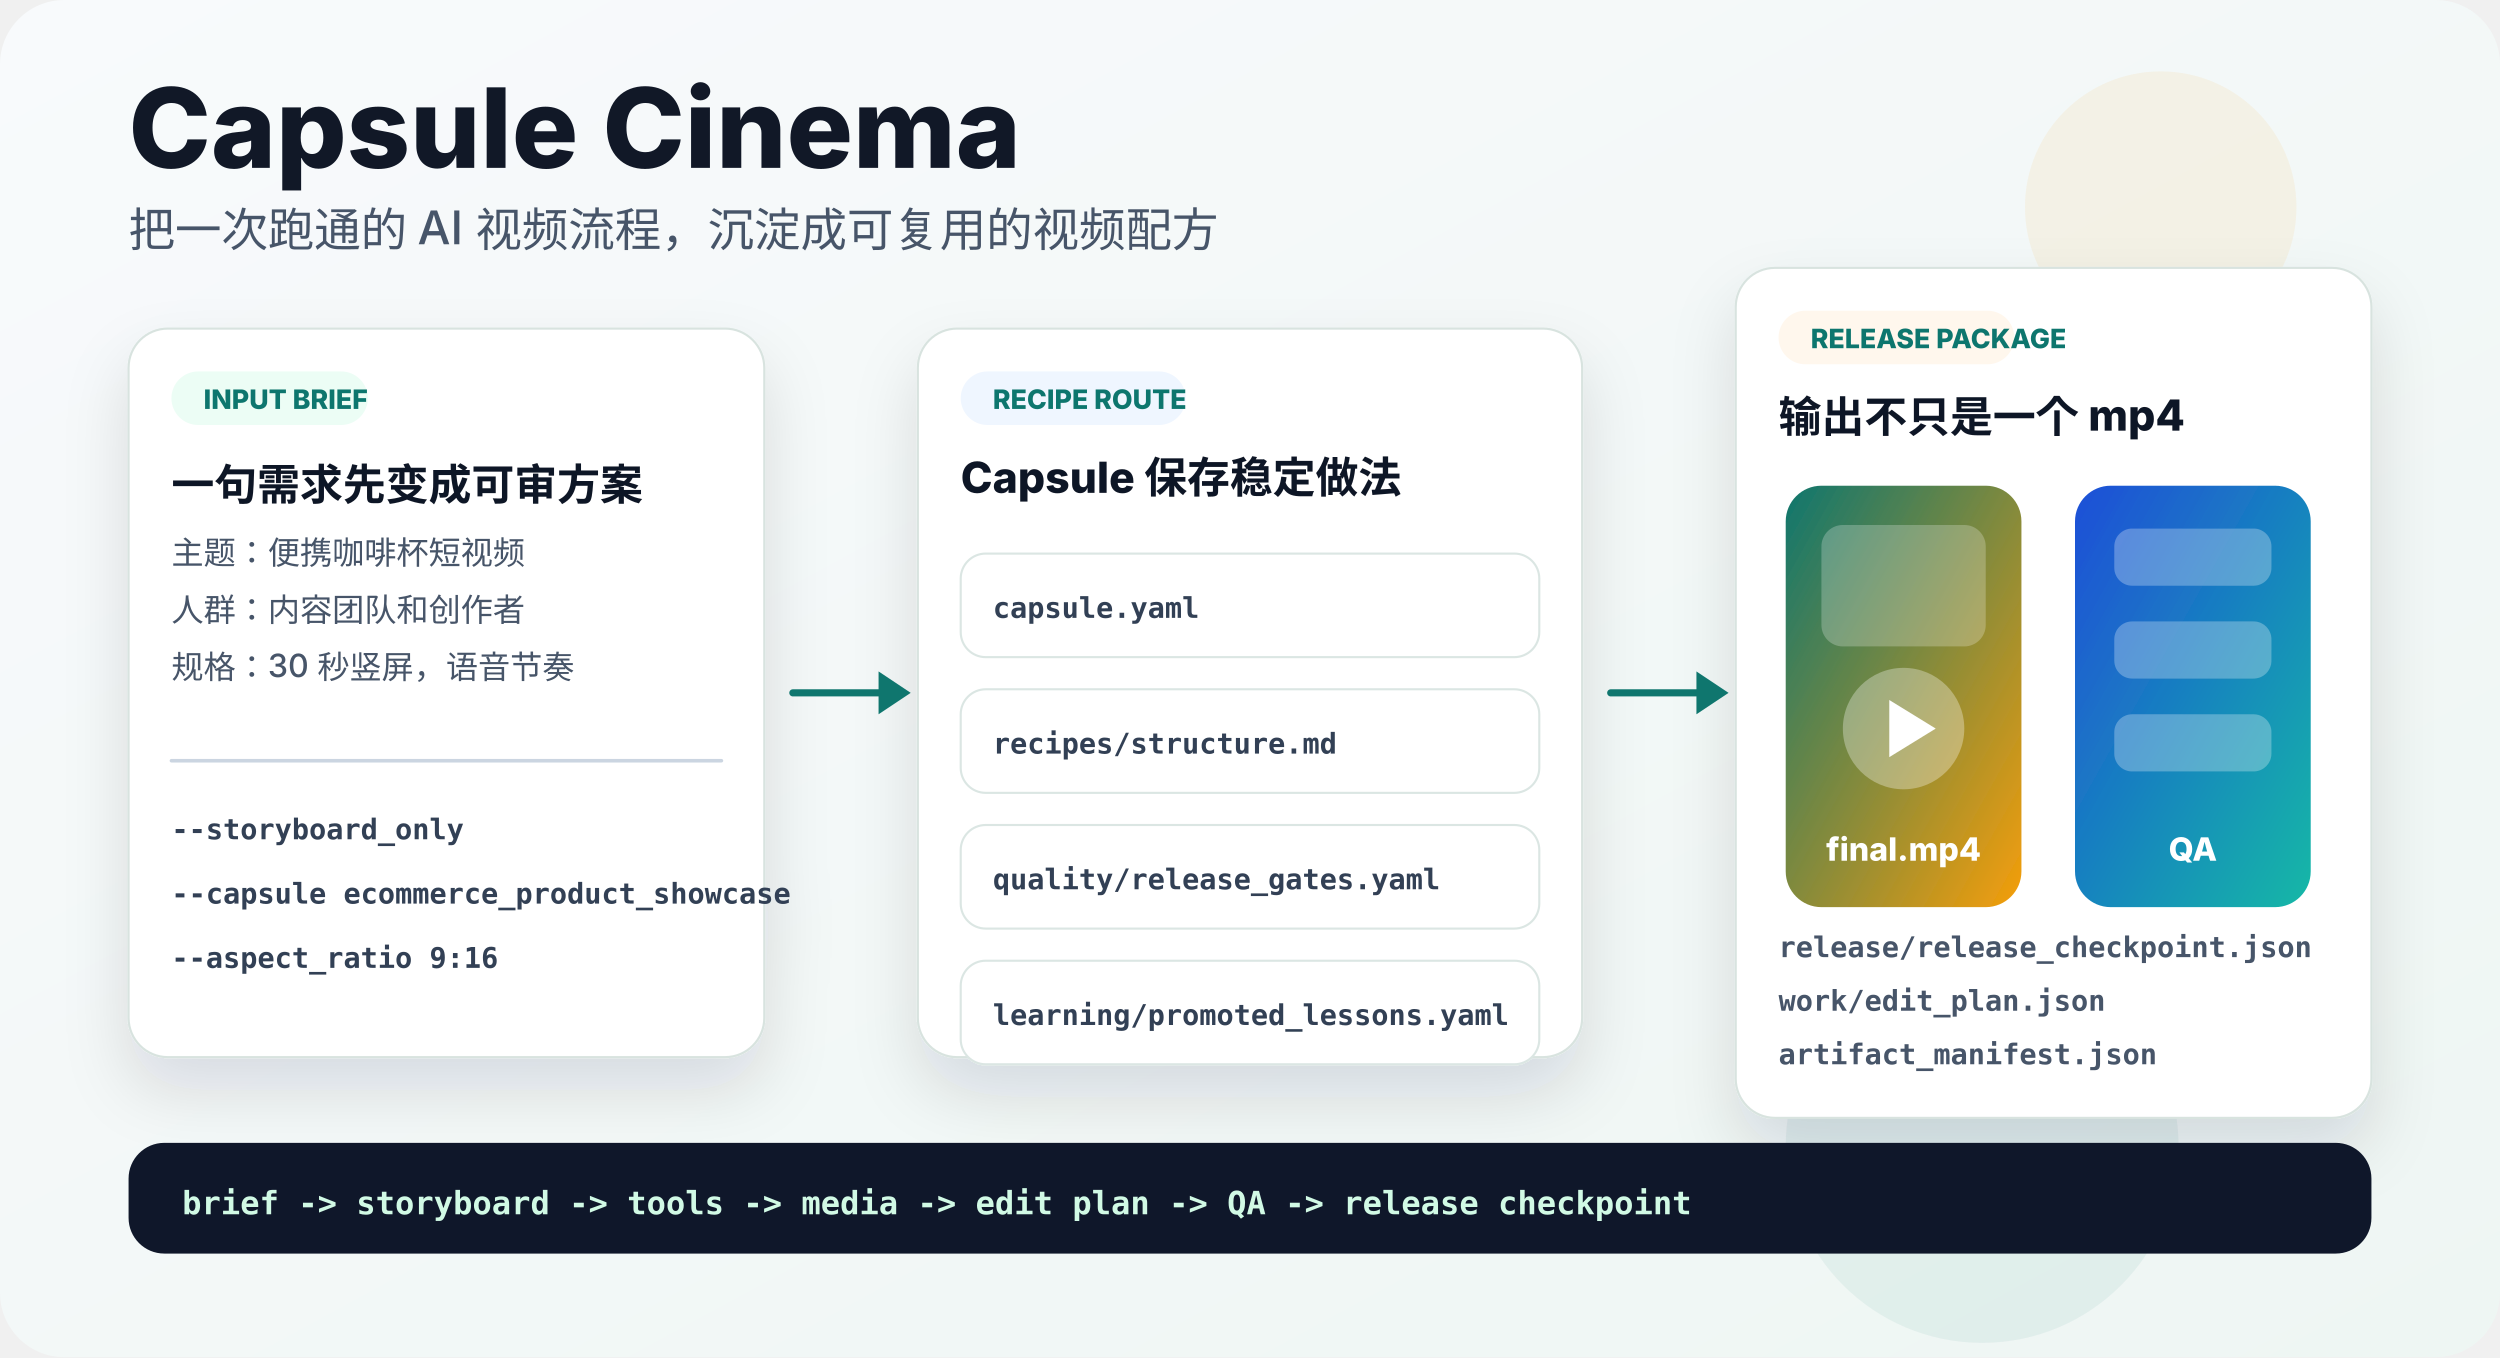
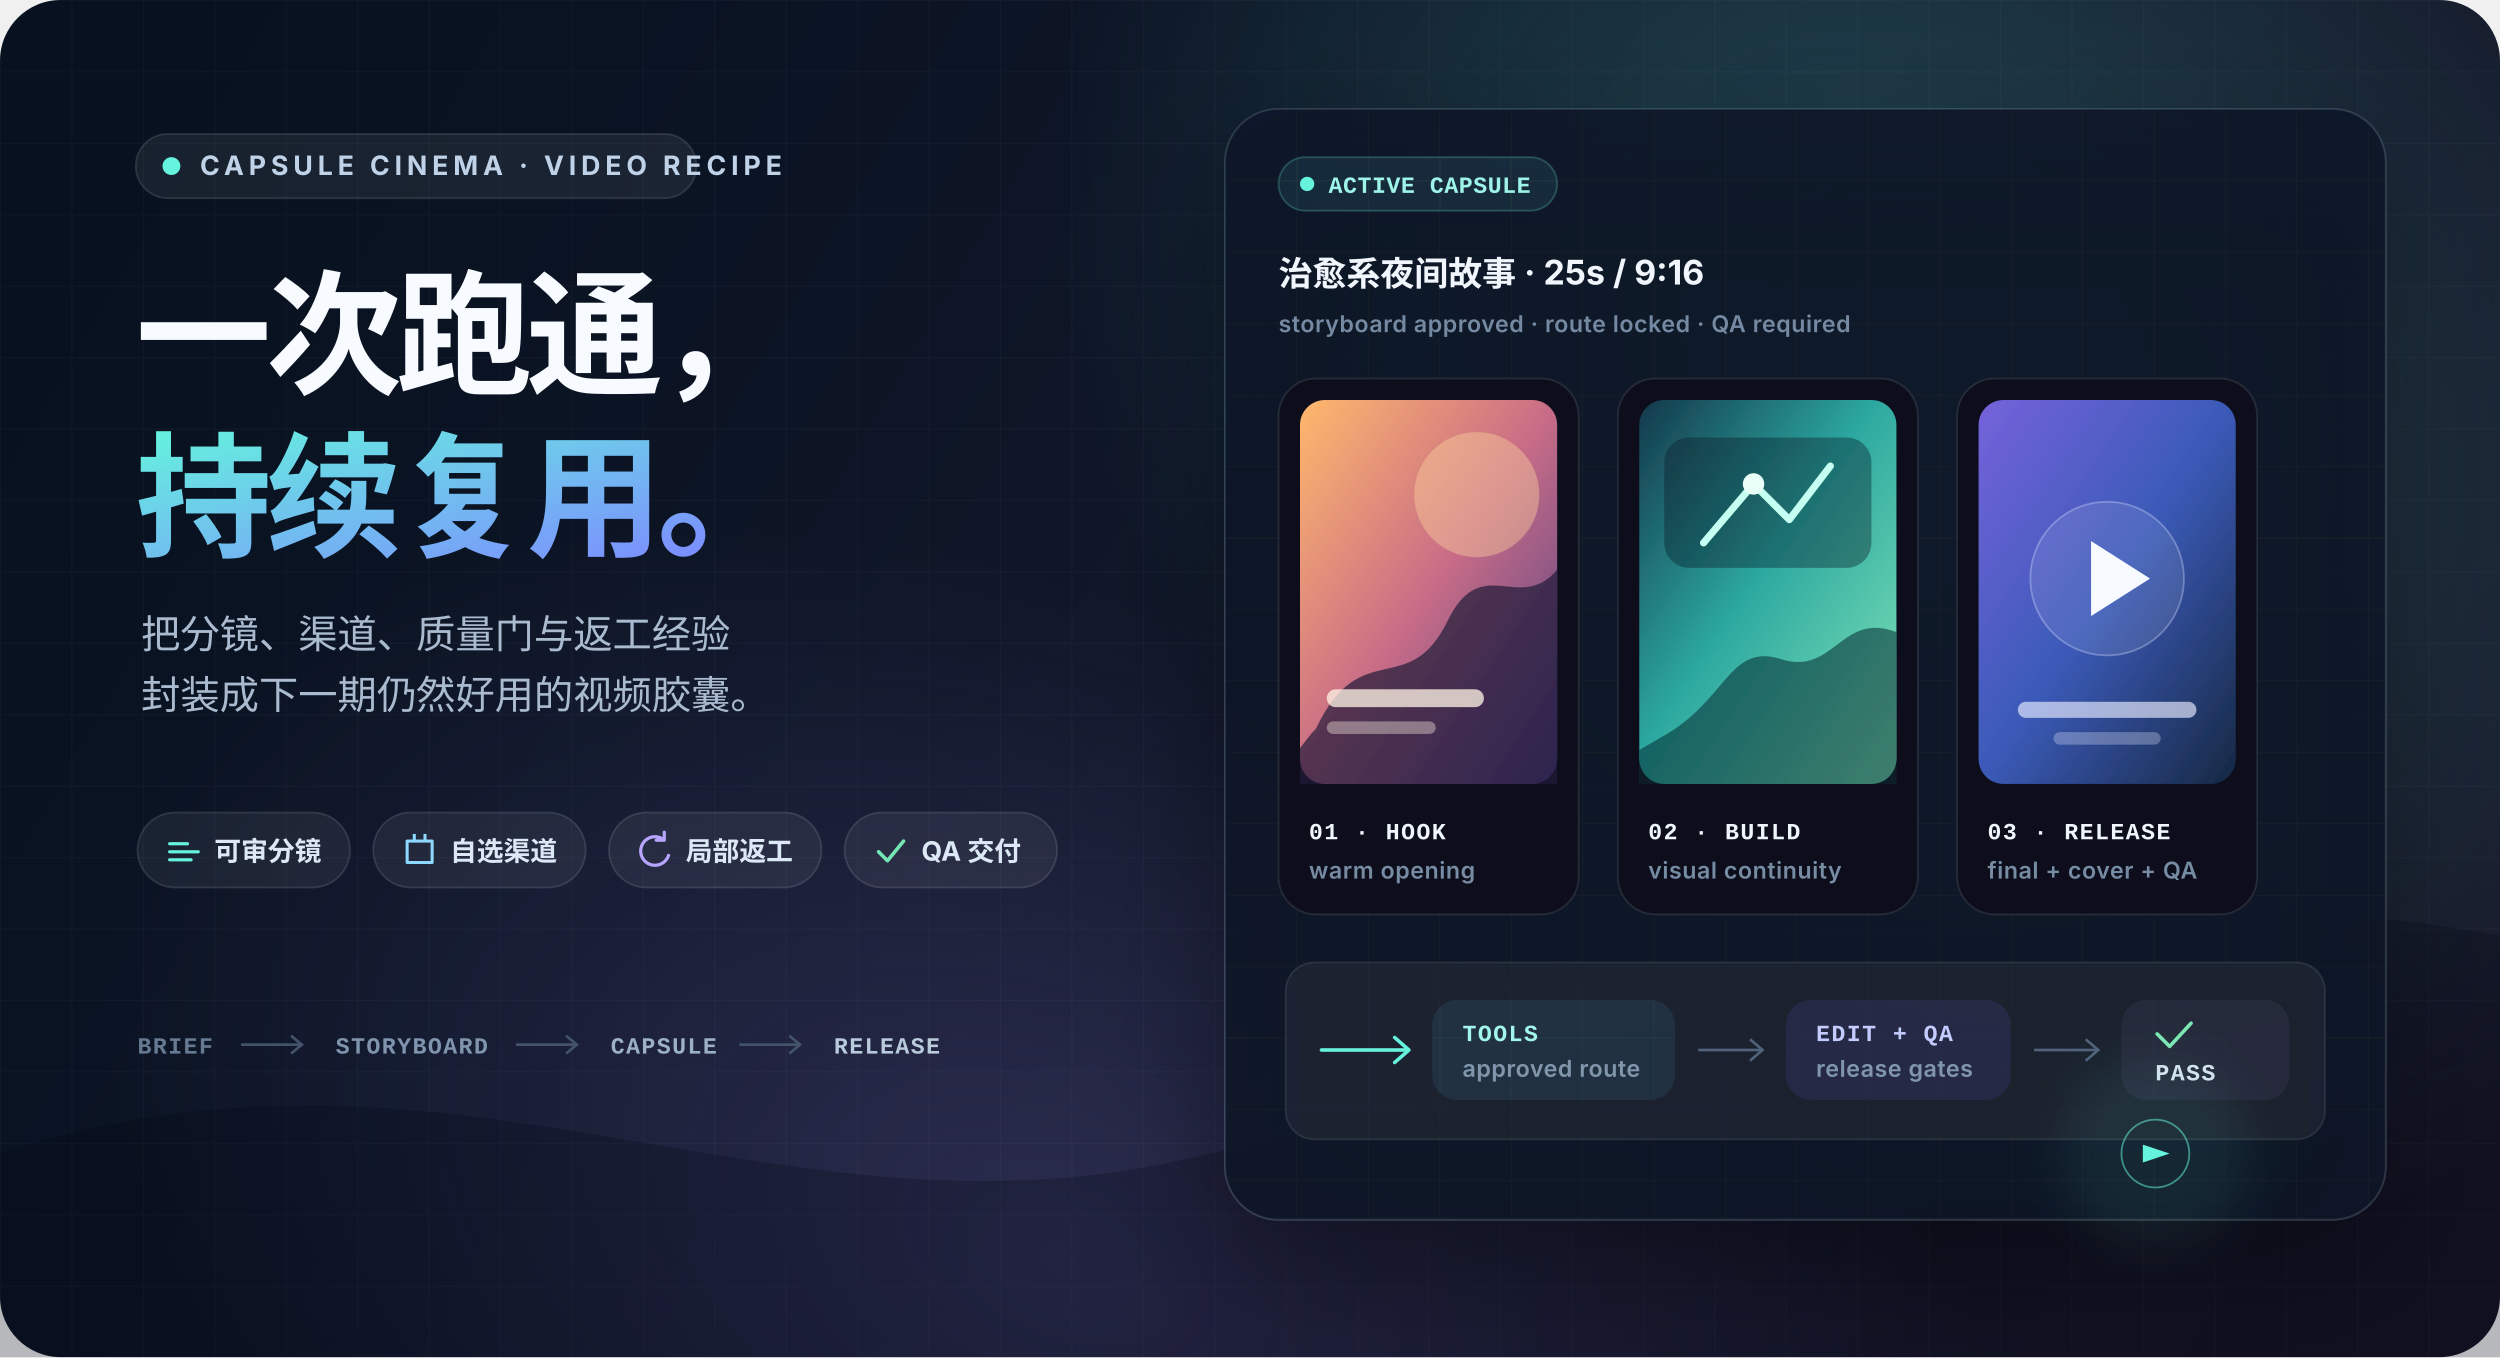
- <svg xmlns="http://www.w3.org/2000/svg" width="1400" height="760" viewBox="0 0 1400 760" role="img" aria-labelledby="title desc">
+ <svg xmlns="http://www.w3.org/2000/svg" width="1400" height="760" viewBox="0 0 1400 760" fill="none" role="img" aria-labelledby="title desc">
  <defs>
-     <linearGradient id="bg" x1="0" y1="0" x2="1" y2="1">
-       <stop offset="0%" stop-color="#f8fafc" />
-       <stop offset="100%" stop-color="#eef6f3" />
+     <linearGradient id="background" x1="80" y1="24" x2="1328" y2="744" gradientUnits="userSpaceOnUse">
+       <stop stop-color="#07111F" />
+       <stop offset="0.54" stop-color="#11182A" />
+       <stop offset="1" stop-color="#171426" />
    </linearGradient>
-     <linearGradient id="videoA" x1="0" y1="0" x2="1" y2="1">
-       <stop offset="0%" stop-color="#0f766e" />
-       <stop offset="100%" stop-color="#f59e0b" />
+     <radialGradient id="cyanGlow" cx="0" cy="0" r="1" gradientUnits="userSpaceOnUse" gradientTransform="translate(1084 211) rotate(133.2) scale(430 548)">
+       <stop stop-color="#56E6D6" stop-opacity="0.24" />
+       <stop offset="1" stop-color="#56E6D6" stop-opacity="0" />
+     </radialGradient>
+     <radialGradient id="violetGlow" cx="0" cy="0" r="1" gradientUnits="userSpaceOnUse" gradientTransform="translate(594 706) rotate(-63.9) scale(362 581)">
+       <stop stop-color="#A78BFA" stop-opacity="0.18" />
+       <stop offset="1" stop-color="#A78BFA" stop-opacity="0" />
+     </radialGradient>
+     <linearGradient id="accent" x1="0" y1="0" x2="1" y2="1">
+       <stop stop-color="#65F3DE" />
+       <stop offset="1" stop-color="#7C8CFF" />
    </linearGradient>
-     <linearGradient id="videoB" x1="0" y1="0" x2="1" y2="1">
-       <stop offset="0%" stop-color="#1d4ed8" />
-       <stop offset="100%" stop-color="#14b8a6" />
+     <linearGradient id="frameOne" x1="0" y1="0" x2="1" y2="1">
+       <stop stop-color="#FFB86B" />
+       <stop offset="0.5" stop-color="#C86C87" />
+       <stop offset="1" stop-color="#473F83" />
    </linearGradient>
-     <filter id="shadow" x="-12%" y="-18%" width="124%" height="136%">
-       <feDropShadow dx="0" dy="18" stdDeviation="18" flood-color="#0f172a" flood-opacity="0.12" />
+     <linearGradient id="frameTwo" x1="0" y1="0" x2="1" y2="1">
+       <stop stop-color="#14384B" />
+       <stop offset="0.46" stop-color="#2CA8A0" />
+       <stop offset="1" stop-color="#86E7B8" />
+     </linearGradient>
+     <linearGradient id="frameThree" x1="0" y1="0" x2="1" y2="1">
+       <stop stop-color="#7563DB" />
+       <stop offset="0.5" stop-color="#3B5AB8" />
+       <stop offset="1" stop-color="#162842" />
+     </linearGradient>
+     <filter id="panelShadow" x="-15%" y="-15%" width="130%" height="140%">
+       <feDropShadow dx="0" dy="28" stdDeviation="34" flood-color="#00030A" flood-opacity="0.38" />
    </filter>
+     <filter id="softGlow" x="-80%" y="-80%" width="260%" height="260%">
+       <feGaussianBlur stdDeviation="13" />
+     </filter>
+     <pattern id="grid" width="40" height="40" patternUnits="userSpaceOnUse">
+       <path d="M40 0H0V40" stroke="#B5C7DC" stroke-opacity="0.045" />
+     </pattern>
    <style>
-       .title { font: 800 62px -apple-system, BlinkMacSystemFont, "Segoe UI", "Noto Sans SC", "Microsoft YaHei", sans-serif; fill: #111827; letter-spacing: 0; }
-       .subtitle { font: 500 26px -apple-system, BlinkMacSystemFont, "Segoe UI", "Noto Sans SC", "Microsoft YaHei", sans-serif; fill: #475569; }
-       .label { font: 800 24px -apple-system, BlinkMacSystemFont, "Segoe UI", "Noto Sans SC", "Microsoft YaHei", sans-serif; fill: #111827; }
-       .body { font: 500 18px -apple-system, BlinkMacSystemFont, "Segoe UI", "Noto Sans SC", "Microsoft YaHei", sans-serif; fill: #475569; }
-       .small { font: 650 16px ui-monospace, SFMono-Regular, Menlo, Consolas, monospace; fill: #475569; }
-       .code { font: 650 16px ui-monospace, SFMono-Regular, Menlo, Consolas, monospace; fill: #334155; }
-       .chip { font: 800 15px -apple-system, BlinkMacSystemFont, "Segoe UI", "Noto Sans SC", "Microsoft YaHei", sans-serif; fill: #0f766e; }
-       .card { fill: #ffffff; stroke: #dbe6e3; stroke-width: 1.2; }
-       .panel { fill: #ffffff; stroke: #d8e3df; stroke-width: 1.2; }
-       .line { stroke: #0f766e; stroke-width: 4; stroke-linecap: round; stroke-linejoin: round; }
-       .muted { stroke: #cbd5e1; stroke-width: 2; stroke-linecap: round; }
+       .sans { font-family: Inter, -apple-system, BlinkMacSystemFont, "Segoe UI", "Noto Sans SC", "Microsoft YaHei", sans-serif; }
+       .mono { font-family: "SFMono-Regular", Consolas, "Liberation Mono", monospace; }
+       .eyebrow { font-size: 15px; font-weight: 750; letter-spacing: 2.7px; }
+       .hero { font-size: 76px; font-weight: 780; letter-spacing: -3px; }
+       .sub { font-size: 22px; font-weight: 450; }
+       .chip { font-size: 15px; font-weight: 650; }
+       .panelTitle { font-size: 19px; font-weight: 720; }
+       .panelMeta { font-size: 13px; font-weight: 600; letter-spacing: 0.3px; }
+       .stage { font-size: 13px; font-weight: 750; letter-spacing: 0.8px; }
    </style>
  </defs>
-   <rect width="1400" height="760" rx="36" fill="url(#bg)" />
-   <circle cx="1210" cy="116" r="76" fill="#f59e0b" opacity="0.08" />
-   <circle cx="1110" cy="642" r="110" fill="#0f766e" opacity="0.07" />
-   <text x="72" y="94" class="title">Capsule Cinema</text>
-   <text x="72" y="138" class="subtitle">把一次跑通的 AI 视频流程，沉淀成可复用的视频配方</text>
-   <g transform="translate(72 184)" filter="url(#shadow)">
-     <rect class="panel" x="0" y="0" width="356" height="408" rx="22" />
-     <rect x="24" y="24" width="110" height="30" rx="15" fill="#ecfdf5" />
-     <text x="42" y="45" class="chip">INPUT BRIEF</text>
-     <text x="24" y="96" class="label">一句需求先变成可审方案</text>
-     <text x="24" y="132" class="body">主题：便携咖啡杯短视频</text>
-     <text x="24" y="164" class="body">人群：内容团队和创作者</text>
-     <text x="24" y="196" class="body">规格：30 秒竖屏，语音节奏</text>
-     <path d="M24 242 H332" class="muted" />
-     <text x="24" y="286" class="code">--storyboard_only</text>
-     <text x="24" y="322" class="code">--capsule ecommerce_product_showcase</text>
-     <text x="24" y="358" class="code">--aspect_ratio 9:16</text>
-   </g>
-   <g transform="translate(514 184)" filter="url(#shadow)">
-     <rect class="panel" x="0" y="0" width="372" height="408" rx="22" />
-     <rect x="24" y="24" width="126" height="30" rx="15" fill="#eff6ff" />
-     <text x="42" y="45" class="chip" fill="#1d4ed8">RECIPE ROUTE</text>
-     <text x="24" y="92" class="label">Capsule 保存稳定做法</text>
-     <g transform="translate(24 126)">
-       <rect class="card" x="0" y="0" width="324" height="58" rx="14" />
-       <text x="18" y="36" class="code">capsule.yaml</text>
-       <rect class="card" x="0" y="76" width="324" height="58" rx="14" />
-       <text x="18" y="112" class="code">recipes/structure.md</text>
-       <rect class="card" x="0" y="152" width="324" height="58" rx="14" />
-       <text x="18" y="188" class="code">quality/release_gates.yaml</text>
-       <rect class="card" x="0" y="228" width="324" height="58" rx="14" />
-       <text x="18" y="264" class="code">learning/promoted_lessons.yaml</text>
+   <rect width="1400" height="760" rx="34" fill="url(#background)" />
+   <rect width="1400" height="760" rx="34" fill="url(#grid)" />
+   <rect width="1400" height="760" rx="34" fill="url(#cyanGlow)" />
+   <rect width="1400" height="760" rx="34" fill="url(#violetGlow)" />
+   <path d="M0 646C250 564 429 700 660 650C929 592 1108 470 1400 524V760H0V646Z" fill="#020713" fill-opacity="0.24" />
+   <g class="sans">
+     <g transform="translate(76 75)">
+       <rect width="314" height="36" rx="18" fill="#FFFFFF" fill-opacity="0.07" stroke="#FFFFFF" stroke-opacity="0.12" />
+       <circle cx="20" cy="18" r="5" fill="#65F3DE" />
+       <text x="36" y="23" class="eyebrow" fill="#BFD2E8">CAPSULE CINEMA · VIDEO RECIPE</text>
+     </g>
+     <text x="76" y="215" class="hero" fill="#F7FAFF">一次跑通，</text>
+     <text x="76" y="306" class="hero" fill="url(#accent)">持续复用。</text>
+     <text x="79" y="363" class="sub" fill="#AABBD0">把分镜、渠道、质量门与返工经验</text>
+     <text x="79" y="397" class="sub" fill="#AABBD0">封装成下一期仍然好用的视频胶囊。</text>
+     <g transform="translate(77 455)">
+       <g>
+         <rect width="119" height="42" rx="21" fill="#FFFFFF" fill-opacity="0.065" stroke="#FFFFFF" stroke-opacity="0.12" />
+         <path d="M18 17.5H28M18 22H34M18 26.5H30" stroke="#65F3DE" stroke-width="1.8" stroke-linecap="round" />
+         <text x="43" y="27" class="chip" fill="#DCE8F5">可审分镜</text>
+       </g>
+       <g transform="translate(132)">
+         <rect width="119" height="42" rx="21" fill="#FFFFFF" fill-opacity="0.065" stroke="#FFFFFF" stroke-opacity="0.12" />
+         <path d="M19 16H33V28H19V16ZM23 12V16M29 12V16" stroke="#8ED8FF" stroke-width="1.7" stroke-linejoin="round" />
+         <text x="43" y="27" class="chip" fill="#DCE8F5">自选渠道</text>
+       </g>
+       <g transform="translate(264)">
+         <rect width="119" height="42" rx="21" fill="#FFFFFF" fill-opacity="0.065" stroke="#FFFFFF" stroke-opacity="0.12" />
+         <path d="M31 15.5A8 8 0 1 0 33.4 24M31 15.5V11M31 15.5H26.5" stroke="#B6A4FF" stroke-width="1.8" stroke-linecap="round" stroke-linejoin="round" />
+         <text x="43" y="27" class="chip" fill="#DCE8F5">局部返工</text>
+       </g>
+       <g transform="translate(396)">
+         <rect width="119" height="42" rx="21" fill="#FFFFFF" fill-opacity="0.065" stroke="#FFFFFF" stroke-opacity="0.12" />
+         <path d="M19 22L24 27L33 16" stroke="#73E8B5" stroke-width="2" stroke-linecap="round" stroke-linejoin="round" />
+         <text x="43" y="27" class="chip" fill="#DCE8F5">QA 交付</text>
+       </g>
+     </g>
+     <g transform="translate(77 572)">
+       <text y="18" class="stage mono" fill="#667A92">BRIEF</text>
+       <path d="M58 13H91" stroke="#43546A" stroke-width="1.5" />
+       <path d="M86 8L92 13L86 18" stroke="#43546A" stroke-width="1.5" fill="none" />
+       <text x="111" y="18" class="stage mono" fill="#8095AD">STORYBOARD</text>
+       <path d="M212 13H245" stroke="#43546A" stroke-width="1.5" />
+       <path d="M240 8L246 13L240 18" stroke="#43546A" stroke-width="1.5" fill="none" />
+       <text x="265" y="18" class="stage mono" fill="#9CB0C6">CAPSULE</text>
+       <path d="M337 13H370" stroke="#43546A" stroke-width="1.5" />
+       <path d="M365 8L371 13L365 18" stroke="#43546A" stroke-width="1.5" fill="none" />
+       <text x="390" y="18" class="stage mono" fill="#B9CADB">RELEASE</text>
    </g>
  </g>
-   <g transform="translate(972 150)" filter="url(#shadow)">
-     <rect class="panel" x="0" y="0" width="356" height="476" rx="22" />
-     <rect x="24" y="24" width="132" height="30" rx="15" fill="#fff7ed" />
-     <text x="42" y="45" class="chip" fill="#c2410c">RELEASE PACKAGE</text>
-     <text x="24" y="92" class="label">输出不只是一个 mp4</text>
-     <g transform="translate(28 122)">
-       <rect x="0" y="0" width="132" height="236" rx="20" fill="url(#videoA)" />
-       <rect x="20" y="22" width="92" height="68" rx="12" fill="#ffffff" opacity="0.24" />
-       <circle cx="66" cy="136" r="34" fill="#ffffff" opacity="0.32" />
-       <path d="M58 120 L84 136 L58 152 Z" fill="#ffffff" />
-       <text x="66" y="210" text-anchor="middle" style="font:800 18px -apple-system,BlinkMacSystemFont,'Segoe UI','Noto Sans SC',sans-serif;fill:#fff">final.mp4</text>
-       <rect x="162" y="0" width="132" height="236" rx="20" fill="url(#videoB)" />
-       <rect x="184" y="24" width="88" height="32" rx="10" fill="#ffffff" opacity="0.28" />
-       <rect x="184" y="76" width="88" height="32" rx="10" fill="#ffffff" opacity="0.28" />
-       <rect x="184" y="128" width="88" height="32" rx="10" fill="#ffffff" opacity="0.28" />
-       <text x="228" y="210" text-anchor="middle" style="font:800 18px -apple-system,BlinkMacSystemFont,'Segoe UI','Noto Sans SC',sans-serif;fill:#fff">QA</text>
+   <g transform="translate(686 61)" filter="url(#panelShadow)" class="sans">
+     <rect width="650" height="622" rx="30" fill="#101827" fill-opacity="0.9" stroke="#C9E7FF" stroke-opacity="0.14" />
+     <rect x="1" y="1" width="648" height="620" rx="29" fill="url(#grid)" opacity="0.48" />
+     <g transform="translate(30 27)">
+       <rect width="156" height="30" rx="15" fill="#65F3DE" fill-opacity="0.1" stroke="#65F3DE" stroke-opacity="0.22" />
+       <circle cx="16" cy="15" r="4" fill="#65F3DE" />
+       <text x="28" y="20" class="panelMeta mono" fill="#9EF4E8">ACTIVE CAPSULE</text>
+       <text x="0" y="72" class="panelTitle" fill="#F0F6FC">治愈系夜间故事 · 25s / 9:16</text>
+       <text x="0" y="98" class="panelMeta" fill="#7489A2">storyboard approved · route locked · QA required</text>
    </g>
-     <g transform="translate(24 386)">
-       <text x="0" y="0" class="small">release/release_checkpoint.json</text>
-       <text x="0" y="30" class="small">work/edit_plan.json</text>
-       <text x="0" y="60" class="small">artifact_manifest.json</text>
+     <g transform="translate(30 151)">
+       <g>
+         <rect width="168" height="300" rx="21" fill="#0A101D" stroke="#FFFFFF" stroke-opacity="0.1" />
+         <rect x="12" y="12" width="144" height="215" rx="14" fill="url(#frameOne)" />
+         <circle cx="111" cy="65" r="35" fill="#FFD89F" fill-opacity="0.4" />
+         <path d="M21 196C46 143 73 181 95 135C114 97 135 132 156 107V227H12V207C15 203 18 199 21 196Z" fill="#221B39" fill-opacity="0.7" />
+         <rect x="27" y="174" width="88" height="10" rx="5" fill="#FFF4E6" fill-opacity="0.76" />
+         <rect x="27" y="192" width="61" height="7" rx="3.5" fill="#FFF4E6" fill-opacity="0.38" />
+         <text x="17" y="258" class="stage mono" fill="#F0F6FC">01 · HOOK</text>
+         <text x="17" y="280" class="panelMeta" fill="#778BA3">warm opening</text>
+       </g>
+       <g transform="translate(190)">
+         <rect width="168" height="300" rx="21" fill="#0A101D" stroke="#FFFFFF" stroke-opacity="0.1" />
+         <rect x="12" y="12" width="144" height="215" rx="14" fill="url(#frameTwo)" />
+         <rect x="26" y="33" width="116" height="73" rx="14" fill="#061827" fill-opacity="0.38" />
+         <path d="M48 92L76 59L96 79L119 49" stroke="#C4FFF1" stroke-width="4" stroke-linecap="round" stroke-linejoin="round" />
+         <circle cx="76" cy="59" r="6" fill="#E9FFF8" />
+         <path d="M24 201C61 181 62 148 91 157C121 167 125 130 156 142V227H12V208L24 201Z" fill="#052A32" fill-opacity="0.55" />
+         <text x="17" y="258" class="stage mono" fill="#F0F6FC">02 · BUILD</text>
+         <text x="17" y="280" class="panelMeta" fill="#778BA3">visual continuity</text>
+       </g>
+       <g transform="translate(380)">
+         <rect width="168" height="300" rx="21" fill="#0A101D" stroke="#FFFFFF" stroke-opacity="0.1" />
+         <rect x="12" y="12" width="144" height="215" rx="14" fill="url(#frameThree)" />
+         <circle cx="84" cy="112" r="43" fill="#FFFFFF" fill-opacity="0.1" stroke="#D8DDFF" stroke-opacity="0.35" />
+         <path d="M75 91L108 112L75 133V91Z" fill="#F7FAFF" />
+         <rect x="34" y="181" width="100" height="9" rx="4.5" fill="#E8EAFF" fill-opacity="0.66" />
+         <rect x="54" y="198" width="60" height="7" rx="3.5" fill="#E8EAFF" fill-opacity="0.3" />
+         <text x="17" y="258" class="stage mono" fill="#F0F6FC">03 · RELEASE</text>
+         <text x="17" y="280" class="panelMeta" fill="#778BA3">final + cover + QA</text>
+       </g>
+     </g>
+     <g transform="translate(30 474)">
+       <path d="M4 20C4 11.163 11.163 4 20 4H570C578.837 4 586 11.163 586 20V87C586 95.837 578.837 103 570 103H20C11.163 103 4 95.837 4 87V20Z" fill="#FFFFFF" fill-opacity="0.045" stroke="#FFFFFF" stroke-opacity="0.1" />
+       <path d="M24 53H72" stroke="#65F3DE" stroke-width="2" stroke-linecap="round" />
+       <path d="M65 46L73 53L65 60" stroke="#65F3DE" stroke-width="2" fill="none" stroke-linecap="round" stroke-linejoin="round" />
+       <rect x="86" y="25" width="136" height="56" rx="14" fill="#65F3DE" fill-opacity="0.09" />
+       <text x="103" y="48" class="stage mono" fill="#A3F6EB">TOOLS</text>
+       <text x="103" y="68" class="panelMeta" fill="#8196AD">approved route</text>
+       <path d="M235 53H270" stroke="#51647B" stroke-width="1.5" />
+       <path d="M264 47L271 53L264 59" stroke="#51647B" stroke-width="1.5" fill="none" />
+       <rect x="284" y="25" width="126" height="56" rx="14" fill="#7C8CFF" fill-opacity="0.1" />
+       <text x="301" y="48" class="stage mono" fill="#C4CBFF">EDIT + QA</text>
+       <text x="301" y="68" class="panelMeta" fill="#8196AD">release gates</text>
+       <path d="M423 53H458" stroke="#51647B" stroke-width="1.5" />
+       <path d="M452 47L459 53L452 59" stroke="#51647B" stroke-width="1.5" fill="none" />
+       <rect x="472" y="25" width="94" height="56" rx="14" fill="#FFFFFF" fill-opacity="0.055" />
+       <path d="M492 44L499 51L511 38" stroke="#7BE7B3" stroke-width="2" stroke-linecap="round" stroke-linejoin="round" />
+       <text x="491" y="70" class="stage mono" fill="#D6E2EF">PASS</text>
    </g>
  </g>
-   <path class="line" d="M444 388 H498" />
-   <path class="line" d="M902 388 H956" />
-   <path d="M492 376 L510 388 L492 400 Z" fill="#0f766e" />
-   <path d="M950 376 L968 388 L950 400 Z" fill="#0f766e" />
-   <g transform="translate(72 640)">
-     <rect x="0" y="0" width="1256" height="62" rx="20" fill="#0f172a" />
-     <text x="30" y="40" style="font:700 18px ui-monospace,SFMono-Regular,Menlo,Consolas,monospace;fill:#d1fae5">brief -&gt; storyboard -&gt; tools -&gt; media -&gt; edit plan -&gt; QA -&gt; release checkpoint</text>
+   <g transform="translate(1207 646)" class="sans">
+     <circle cx="0" cy="0" r="52" fill="#65F3DE" fill-opacity="0.08" filter="url(#softGlow)" />
+     <path d="M0 -19C10.493 -19 19 -10.493 19 0C19 10.493 10.493 19 0 19C-10.493 19 -19 10.493 -19 0C-19 -10.493 -10.493 -19 0 -19Z" stroke="#65F3DE" stroke-opacity="0.52" />
+     <path d="M-7 -5L8 0L-7 5V-5Z" fill="#65F3DE" />
  </g>
</svg>
